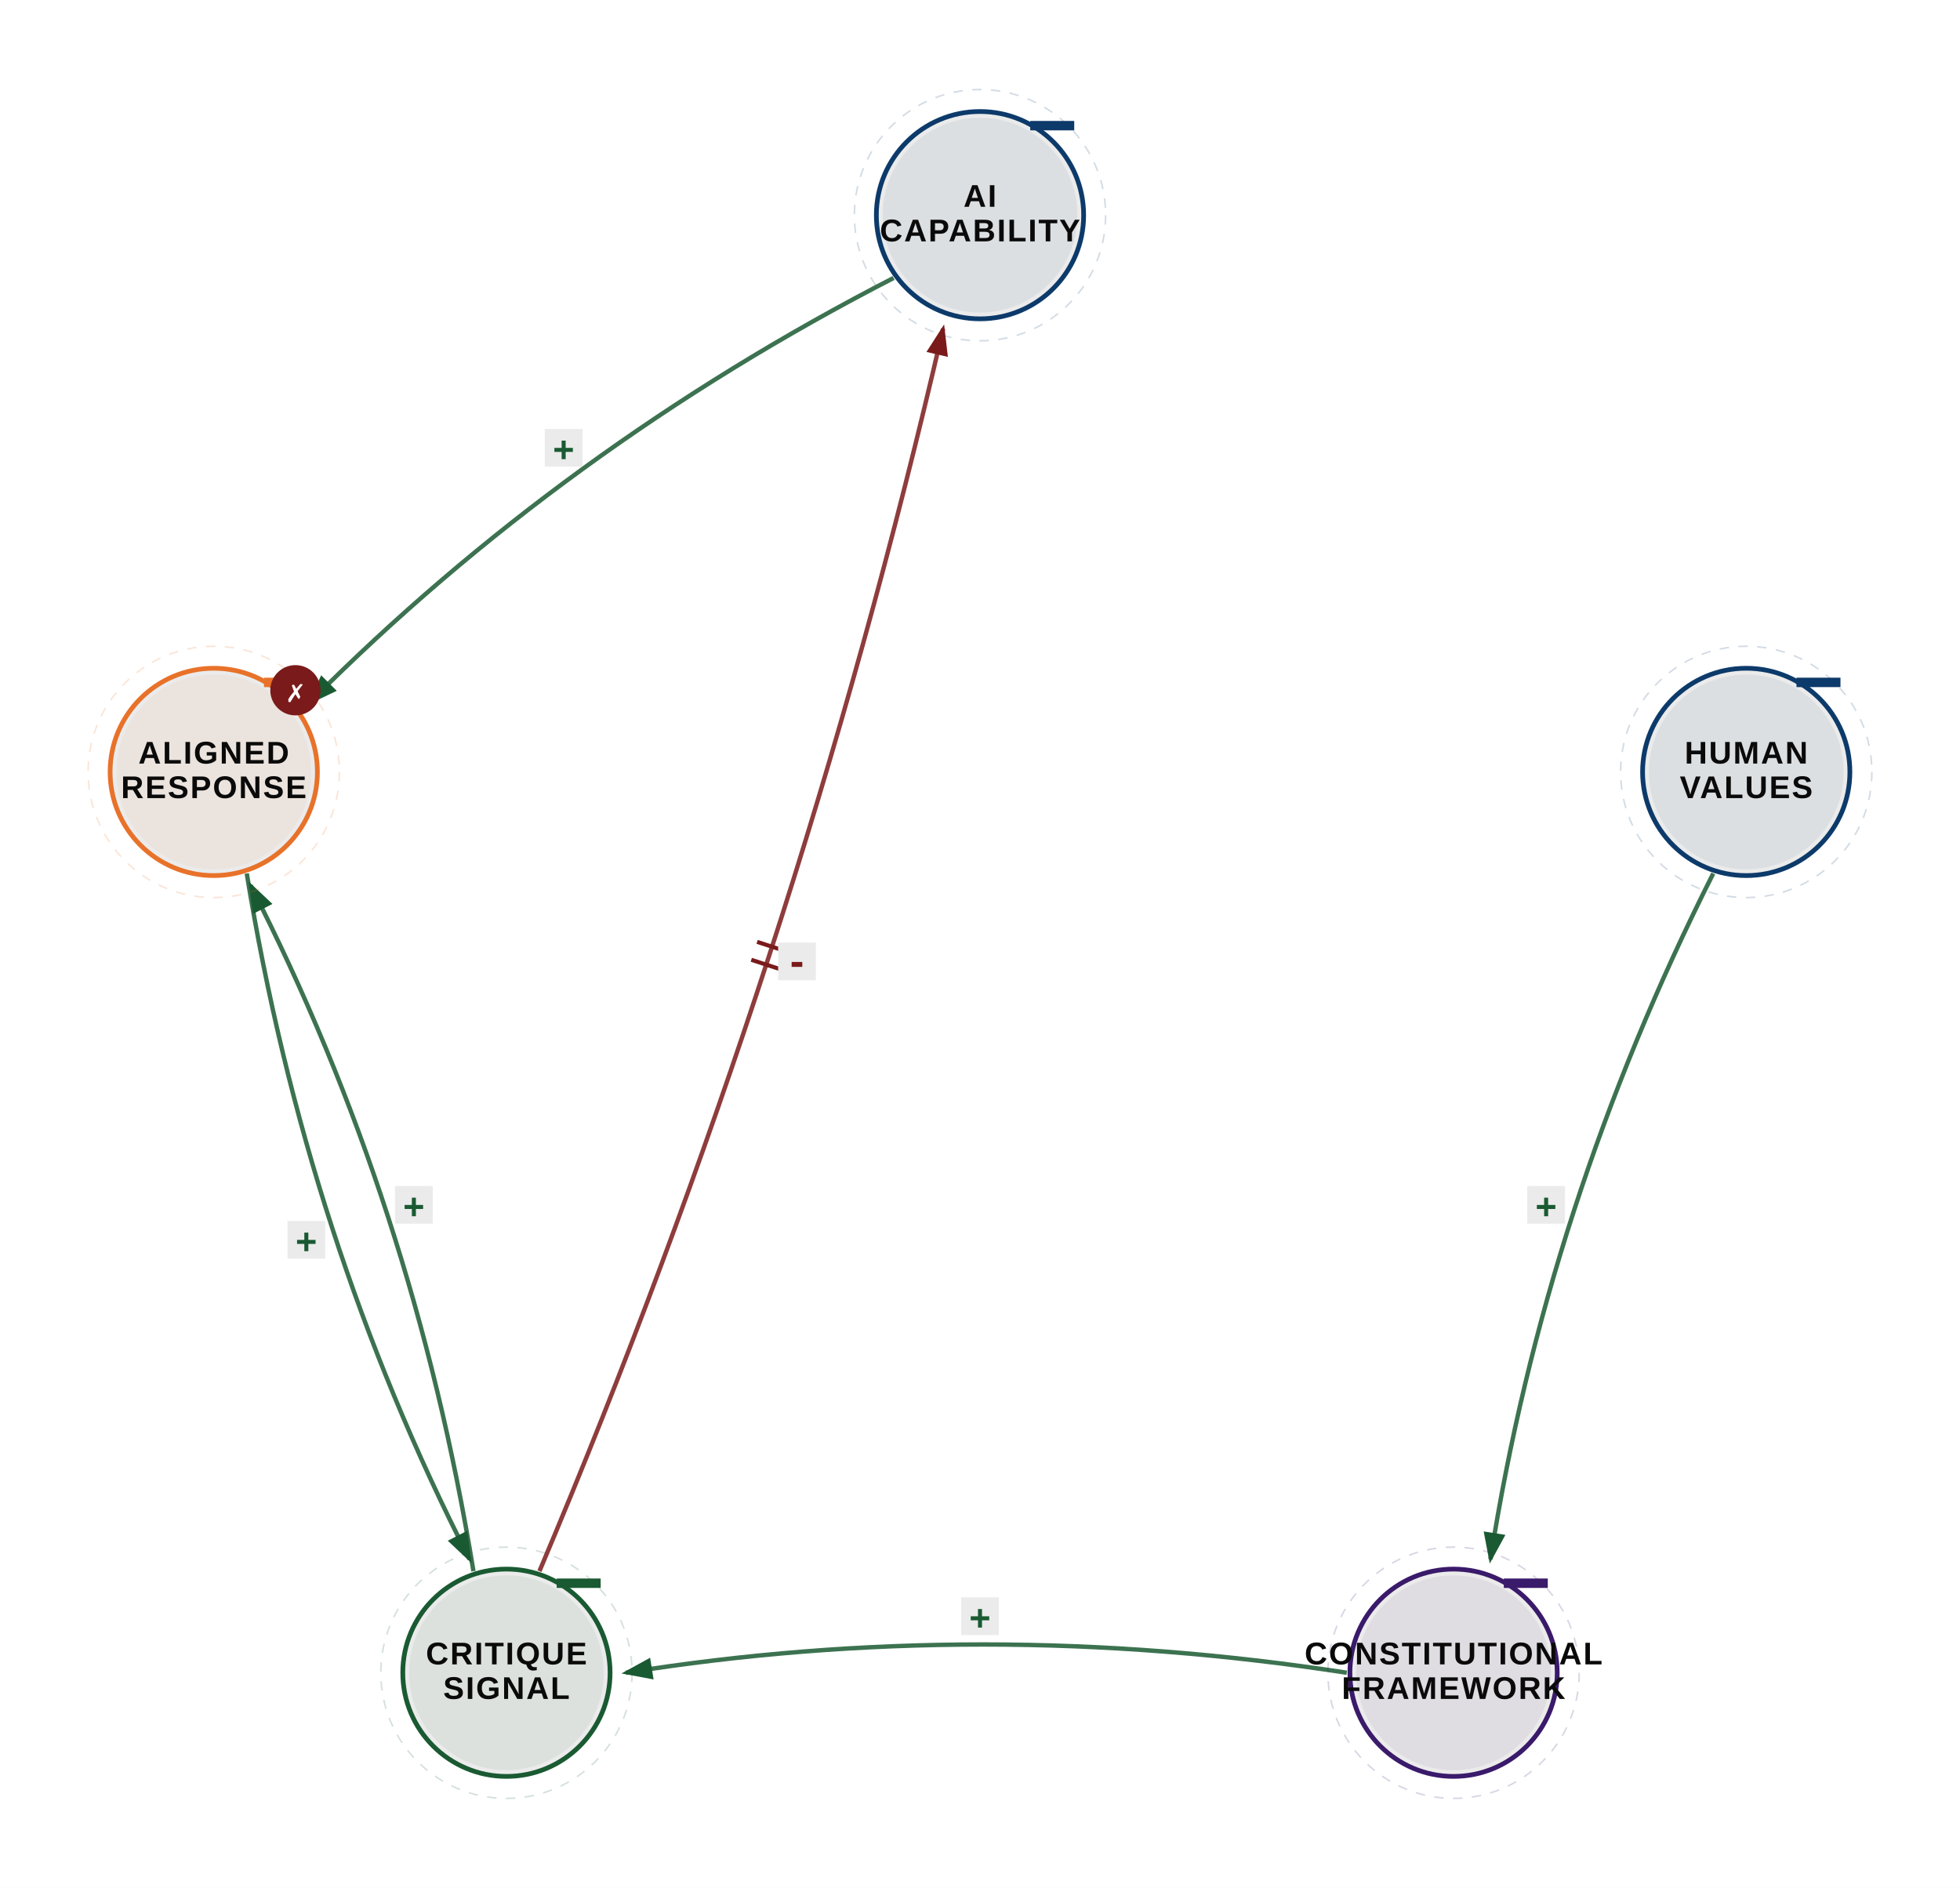
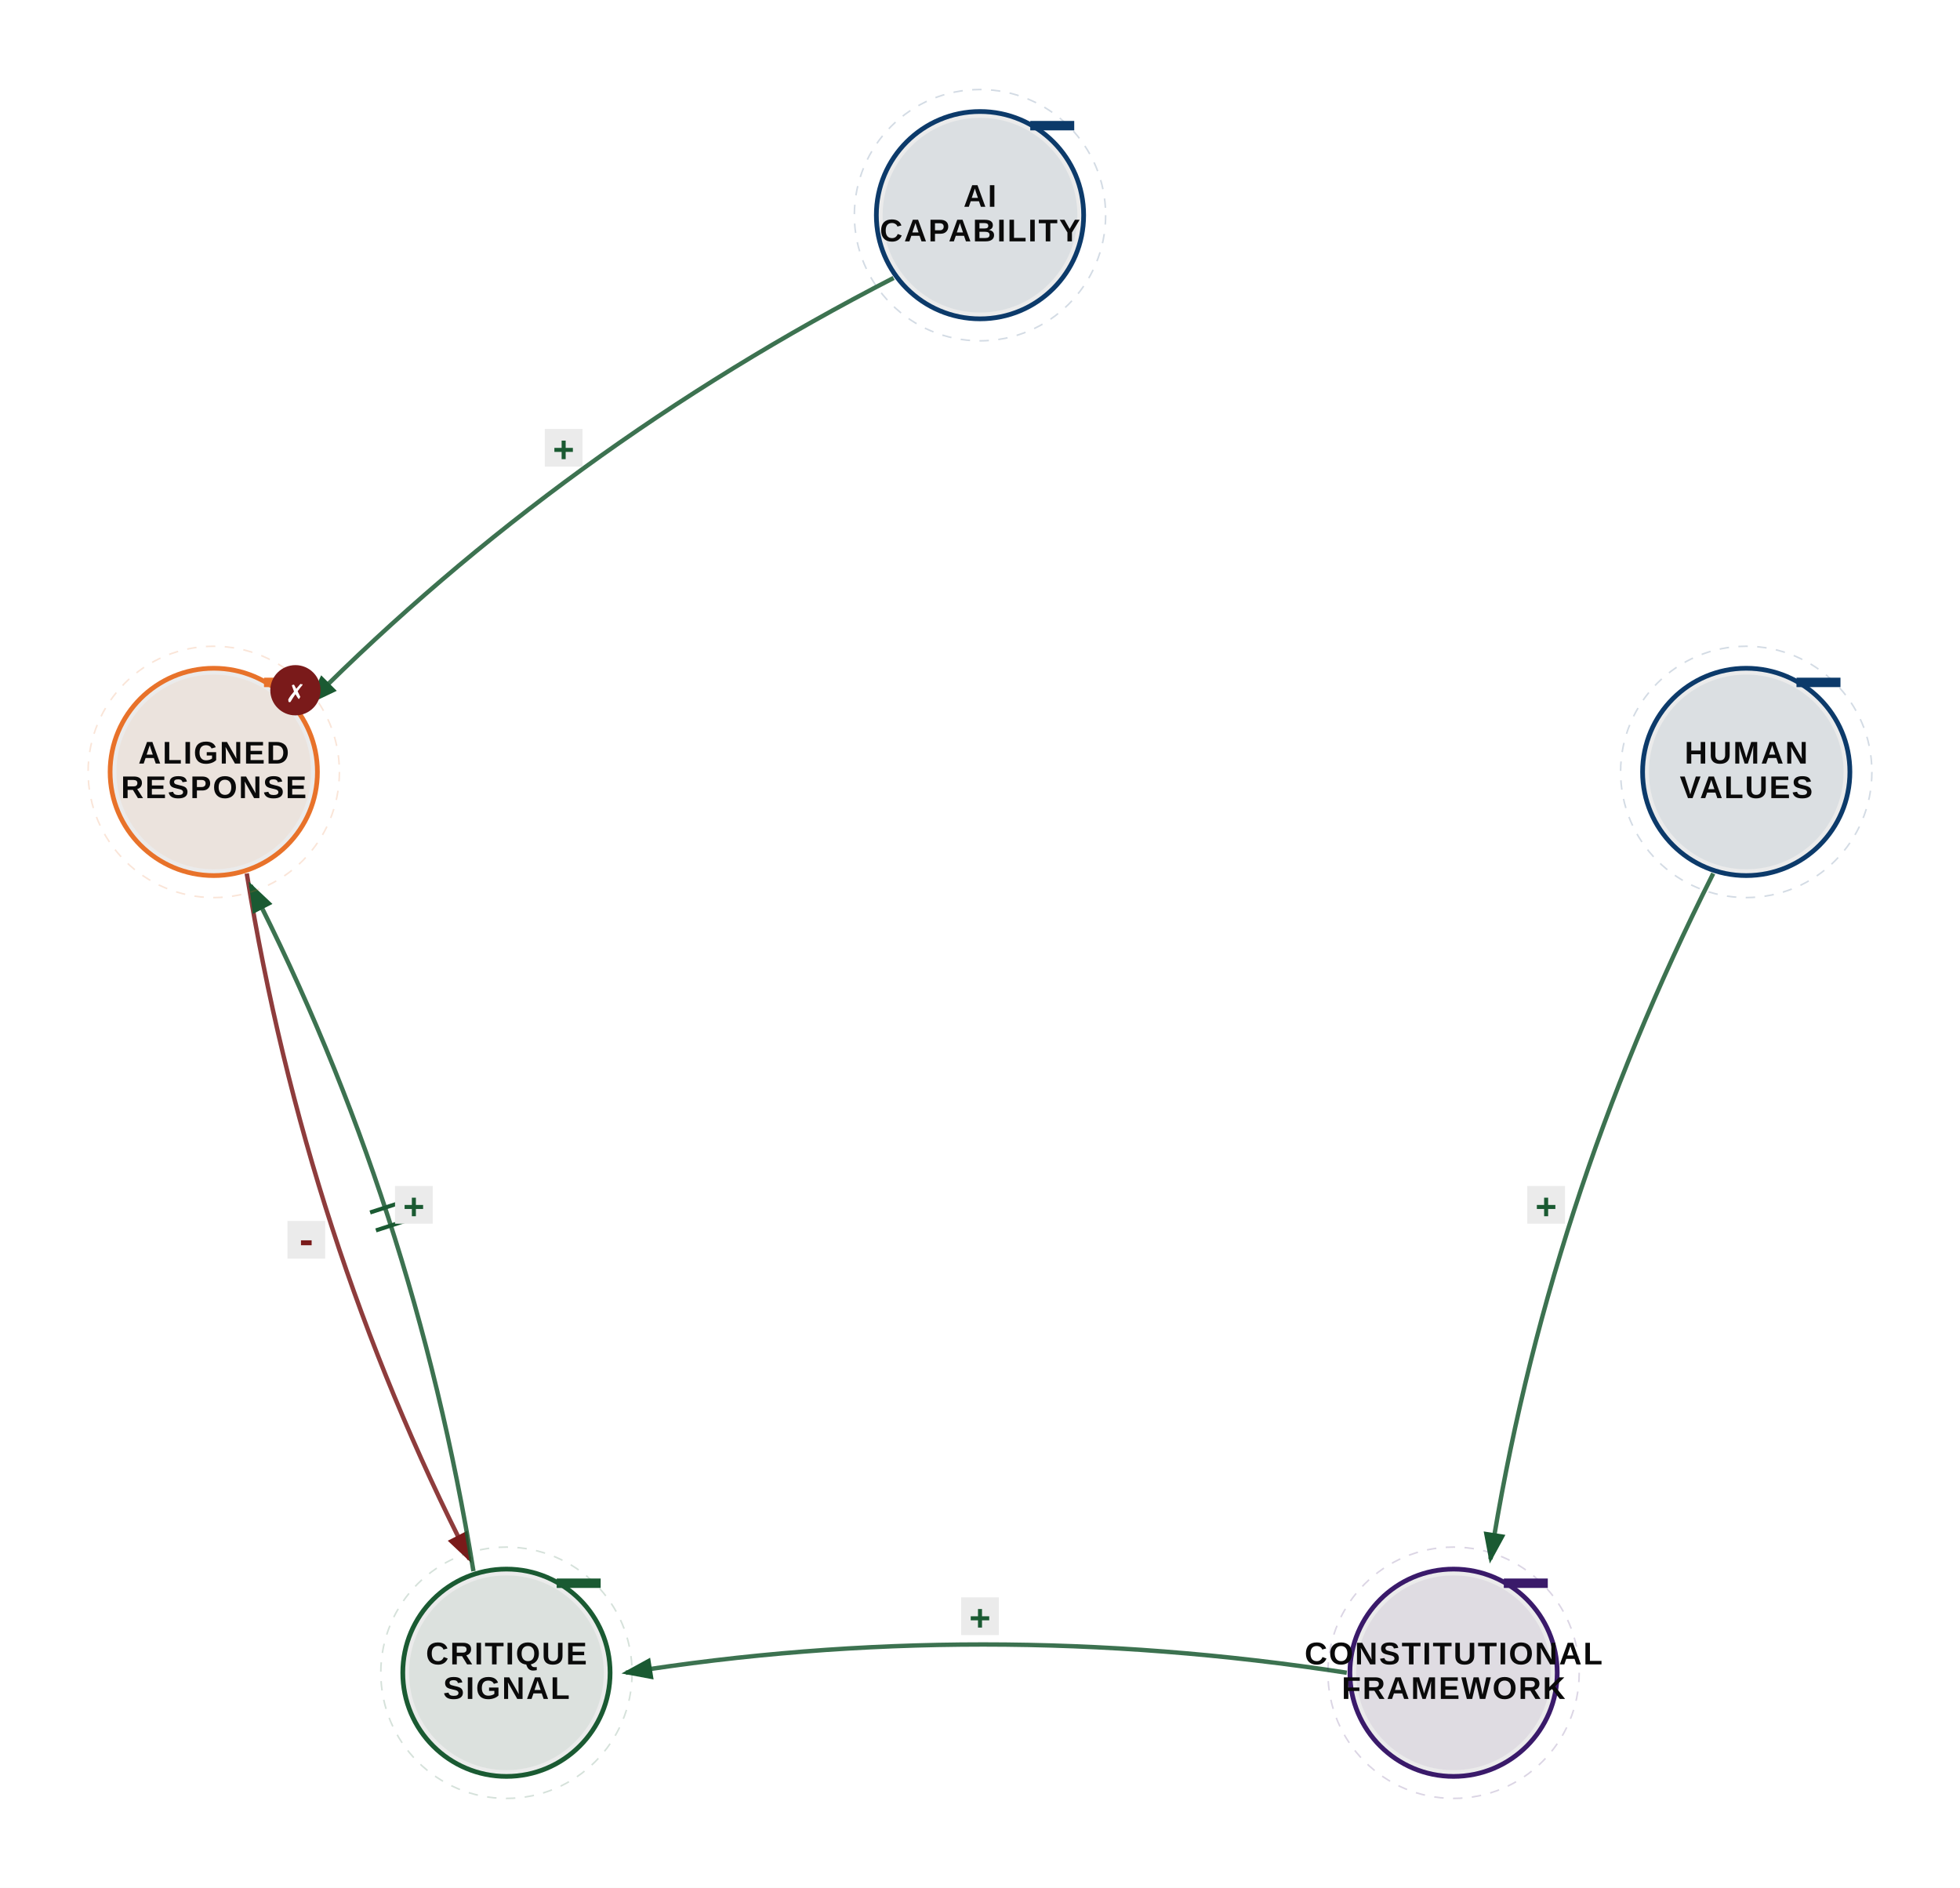
<svg xmlns="http://www.w3.org/2000/svg" viewBox="328 138 624 601" width="624" height="601">
  <rect x="328" y="138" width="624" height="601" fill="#fff" />
  <defs>
    <marker id="ap" markerWidth="7" markerHeight="5" refX="6" refY="2.5" orient="auto">
      <polygon points="0 0,7 2.5,0 5" fill="#1a5a32" />
    </marker>
    <marker id="an" markerWidth="7" markerHeight="5" refX="6" refY="2.5" orient="auto">
      <polygon points="0 0,7 2.5,0 5" fill="#7a1a1a" />
    </marker>
    <marker id="ac" markerWidth="7" markerHeight="5" refX="6" refY="2.5" orient="auto">
      <polygon points="0 0,7 2.5,0 5" fill="#9a9a9a" />
    </marker>
  </defs>
  <g>
    <path d="M612.493,226.485 Q507.447,280.556 426.797,361.401" fill="none" stroke="#1a5a32" stroke-width="1.4" stroke-opacity="0.85" marker-end="url(#ap)" />
    <rect x="501.447" y="274.556" width="12" height="12" fill="#ebebeb" />
    <text x="507.447" y="281.556" text-anchor="middle" dominant-baseline="middle" fill="#1a5a32" font-family="monospace" font-size="11" font-weight="700">+</text>
  </g>
  <g>
    <path d="M873.439,416.073 Q820.237,521.563 802.51,634.373" fill="none" stroke="#1a5a32" stroke-width="1.4" stroke-opacity="0.85" marker-end="url(#ap)" />
    <rect x="814.237" y="515.563" width="12" height="12" fill="#ebebeb" />
    <text x="820.237" y="522.563" text-anchor="middle" dominant-baseline="middle" fill="#1a5a32" font-family="monospace" font-size="11" font-weight="700">+</text>
  </g>
  <g>
    <path d="M756.767,670.513 Q640,652.513 527.233,670.513" fill="none" stroke="#1a5a32" stroke-width="1.4" stroke-opacity="0.85" marker-end="url(#ap)" />
    <rect x="634" y="646.513" width="12" height="12" fill="#ebebeb" />
    <text x="640" y="653.513" text-anchor="middle" dominant-baseline="middle" fill="#1a5a32" font-family="monospace" font-size="11" font-weight="700">+</text>
  </g>
  <g>
-     <path d="M406.561,416.073 Q425.525,532.687 477.49,634.373" fill="none" stroke="#1a5a32" stroke-width="1.4" stroke-opacity="0.85" marker-end="url(#ap)" />
+     <path d="M406.561,416.073 Q425.525,532.687 477.49,634.373" fill="none" stroke="#7a1a1a" stroke-width="1.4" stroke-opacity="0.85" marker-end="url(#an)" />
    <rect x="419.525" y="526.687" width="12" height="12" fill="#ebebeb" />
-     <text x="425.525" y="533.687" text-anchor="middle" dominant-baseline="middle" fill="#1a5a32" font-family="monospace" font-size="11" font-weight="700">+</text>
-   </g>
-   <g>
-     <path d="M499.74,638.177 Q581.736,444.069 628.257,242.64" fill="none" stroke="#7a1a1a" stroke-width="1.4" stroke-opacity="0.85" marker-end="url(#an)" />
-     <g transform="translate(572.867,442.2386) rotate(-72)">
-       <line x1="-3" y1="-5" x2="-3" y2="5" stroke="#7a1a1a" stroke-width="1.3" />
-       <line x1="3" y1="-5" x2="3" y2="5" stroke="#7a1a1a" stroke-width="1.3" />
-     </g>
-     <rect x="575.736" y="438.069" width="12" height="12" fill="#ebebeb" />
-     <text x="581.736" y="445.069" text-anchor="middle" dominant-baseline="middle" fill="#7a1a1a" font-family="monospace" font-size="11" font-weight="700">-</text>
+     <text x="425.525" y="533.687" text-anchor="middle" dominant-baseline="middle" fill="#7a1a1a" font-family="monospace" font-size="11" font-weight="700">-</text>
  </g>
  <g>
    <path d="M478.727,638.177 Q459.763,521.563 407.797,419.877" fill="none" stroke="#1a5a32" stroke-width="1.4" stroke-opacity="0.85" marker-end="url(#ap)" />
+     <g transform="translate(451.5121,525.2949) rotate(-108)">
+       <line x1="-3" y1="-5" x2="-3" y2="5" stroke="#1a5a32" stroke-width="1.3" />
+       <line x1="3" y1="-5" x2="3" y2="5" stroke="#1a5a32" stroke-width="1.3" />
+     </g>
    <rect x="453.763" y="515.563" width="12" height="12" fill="#ebebeb" />
    <text x="459.763" y="522.563" text-anchor="middle" dominant-baseline="middle" fill="#1a5a32" font-family="monospace" font-size="11" font-weight="700">+</text>
  </g>
  <g transform="translate(640,206.5)">
    <circle r="40" fill="none" stroke="#0c3a6a" stroke-width="0.5" stroke-opacity="0.18" stroke-dasharray="3 3" />
    <circle r="33" fill="#ebebeb" stroke="#0c3a6a" stroke-width="1.5" />
    <circle r="31" fill="#0c3a6a" fill-opacity="0.07" />
    <rect x="16" y="-30" width="14" height="3" fill="#0c3a6a" />
    <text x="0" y="-5.5" text-anchor="middle" dominant-baseline="middle" fill="#0a0a0a" font-family="'Barlow Condensed','Arial Narrow','Helvetica Neue',Arial,sans-serif" font-size="10" font-weight="700" letter-spacing="0.05em">AI</text>
    <text x="0" y="5.5" text-anchor="middle" dominant-baseline="middle" fill="#0a0a0a" font-family="'Barlow Condensed','Arial Narrow','Helvetica Neue',Arial,sans-serif" font-size="10" font-weight="700" letter-spacing="0.05em">CAPABILITY</text>
  </g>
  <g transform="translate(883.946,383.7371)">
    <circle r="40" fill="none" stroke="#0c3a6a" stroke-width="0.5" stroke-opacity="0.18" stroke-dasharray="3 3" />
    <circle r="33" fill="#ebebeb" stroke="#0c3a6a" stroke-width="1.5" />
    <circle r="31" fill="#0c3a6a" fill-opacity="0.07" />
    <rect x="16" y="-30" width="14" height="3" fill="#0c3a6a" />
    <text x="0" y="-5.5" text-anchor="middle" dominant-baseline="middle" fill="#0a0a0a" font-family="'Barlow Condensed','Arial Narrow','Helvetica Neue',Arial,sans-serif" font-size="10" font-weight="700" letter-spacing="0.05em">HUMAN</text>
    <text x="0" y="5.5" text-anchor="middle" dominant-baseline="middle" fill="#0a0a0a" font-family="'Barlow Condensed','Arial Narrow','Helvetica Neue',Arial,sans-serif" font-size="10" font-weight="700" letter-spacing="0.05em">VALUES</text>
  </g>
  <g transform="translate(790.7669,670.5129)">
    <circle r="40" fill="none" stroke="#3a1a6a" stroke-width="0.5" stroke-opacity="0.18" stroke-dasharray="3 3" />
    <circle r="33" fill="#ebebeb" stroke="#3a1a6a" stroke-width="1.5" />
    <circle r="31" fill="#3a1a6a" fill-opacity="0.07" />
    <rect x="16" y="-30" width="14" height="3" fill="#3a1a6a" />
    <text x="0" y="-5.5" text-anchor="middle" dominant-baseline="middle" fill="#0a0a0a" font-family="'Barlow Condensed','Arial Narrow','Helvetica Neue',Arial,sans-serif" font-size="10" font-weight="700" letter-spacing="0.05em">CONSTITUTIONAL</text>
    <text x="0" y="5.5" text-anchor="middle" dominant-baseline="middle" fill="#0a0a0a" font-family="'Barlow Condensed','Arial Narrow','Helvetica Neue',Arial,sans-serif" font-size="10" font-weight="700" letter-spacing="0.05em">FRAMEWORK</text>
  </g>
  <g transform="translate(489.2331,670.5129)">
    <circle r="40" fill="none" stroke="#1a5a32" stroke-width="0.5" stroke-opacity="0.18" stroke-dasharray="3 3" />
    <circle r="33" fill="#ebebeb" stroke="#1a5a32" stroke-width="1.5" />
    <circle r="31" fill="#1a5a32" fill-opacity="0.07" />
    <rect x="16" y="-30" width="14" height="3" fill="#1a5a32" />
    <text x="0" y="-5.5" text-anchor="middle" dominant-baseline="middle" fill="#0a0a0a" font-family="'Barlow Condensed','Arial Narrow','Helvetica Neue',Arial,sans-serif" font-size="10" font-weight="700" letter-spacing="0.05em">CRITIQUE</text>
    <text x="0" y="5.5" text-anchor="middle" dominant-baseline="middle" fill="#0a0a0a" font-family="'Barlow Condensed','Arial Narrow','Helvetica Neue',Arial,sans-serif" font-size="10" font-weight="700" letter-spacing="0.05em">SIGNAL</text>
  </g>
  <g transform="translate(396.054,383.7371)">
    <circle r="40" fill="none" stroke="#e8722a" stroke-width="0.5" stroke-opacity="0.18" stroke-dasharray="3 3" />
    <circle r="33" fill="#ebebeb" stroke="#e8722a" stroke-width="1.5" />
    <circle r="31" fill="#e8722a" fill-opacity="0.07" />
    <rect x="16" y="-30" width="14" height="3" fill="#e8722a" />
    <text x="0" y="-5.5" text-anchor="middle" dominant-baseline="middle" fill="#0a0a0a" font-family="'Barlow Condensed','Arial Narrow','Helvetica Neue',Arial,sans-serif" font-size="10" font-weight="700" letter-spacing="0.05em">ALIGNED</text>
    <text x="0" y="5.5" text-anchor="middle" dominant-baseline="middle" fill="#0a0a0a" font-family="'Barlow Condensed','Arial Narrow','Helvetica Neue',Arial,sans-serif" font-size="10" font-weight="700" letter-spacing="0.05em">RESPONSE</text>
    <circle cx="26" cy="-26" r="8" fill="#7a1a1a" />
    <text x="26" y="-25" text-anchor="middle" dominant-baseline="middle" fill="#fff" font-size="8" font-weight="700">✗</text>
  </g>
</svg>
